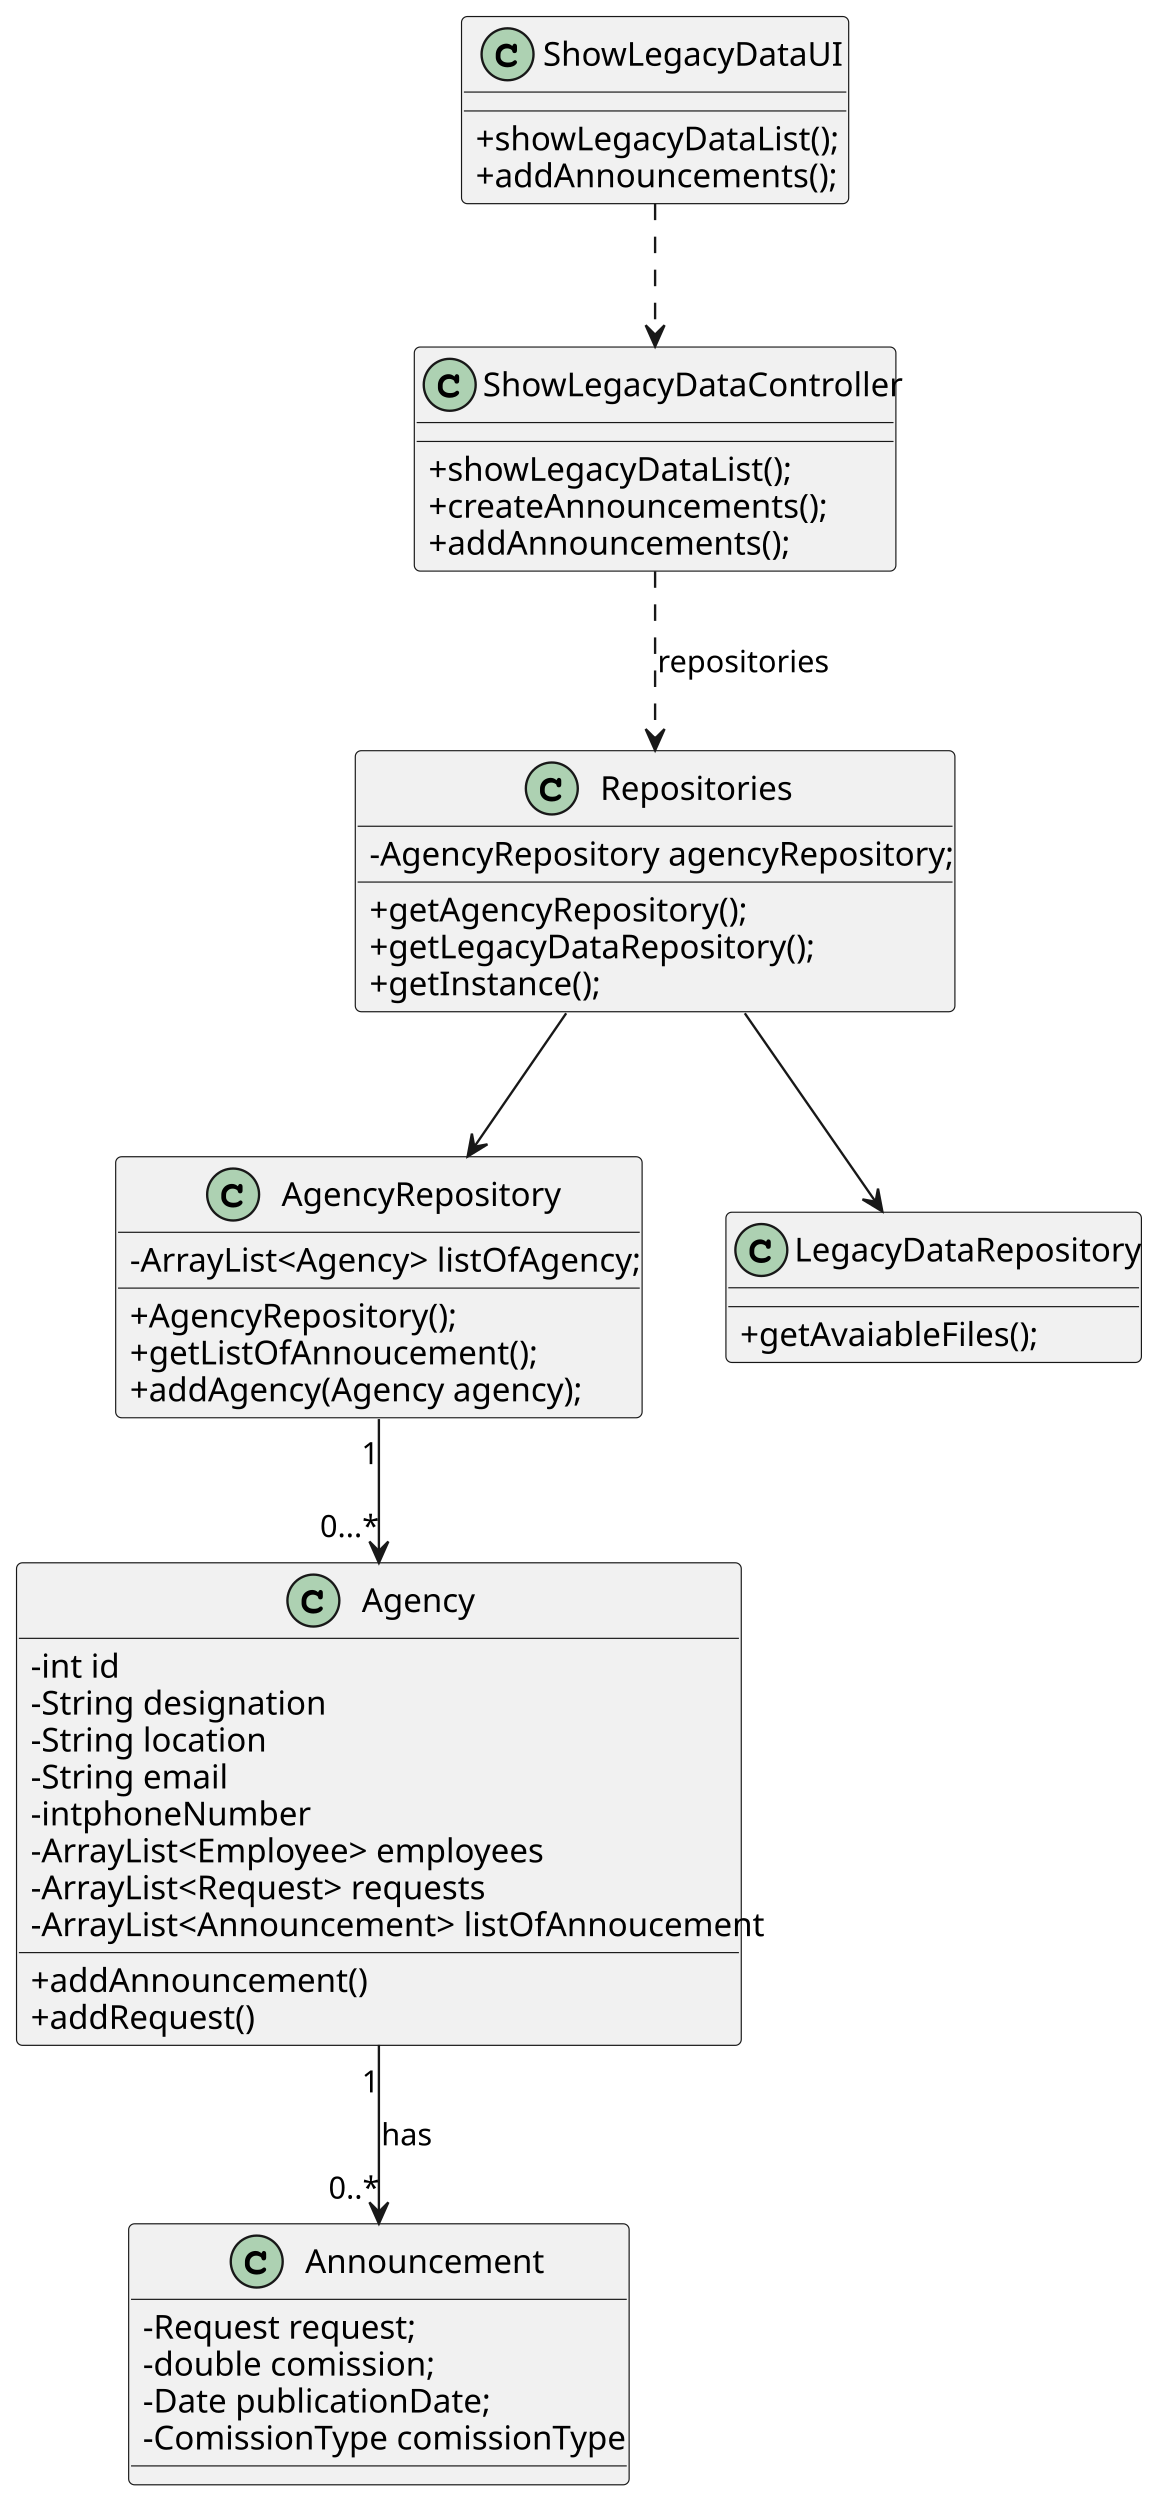
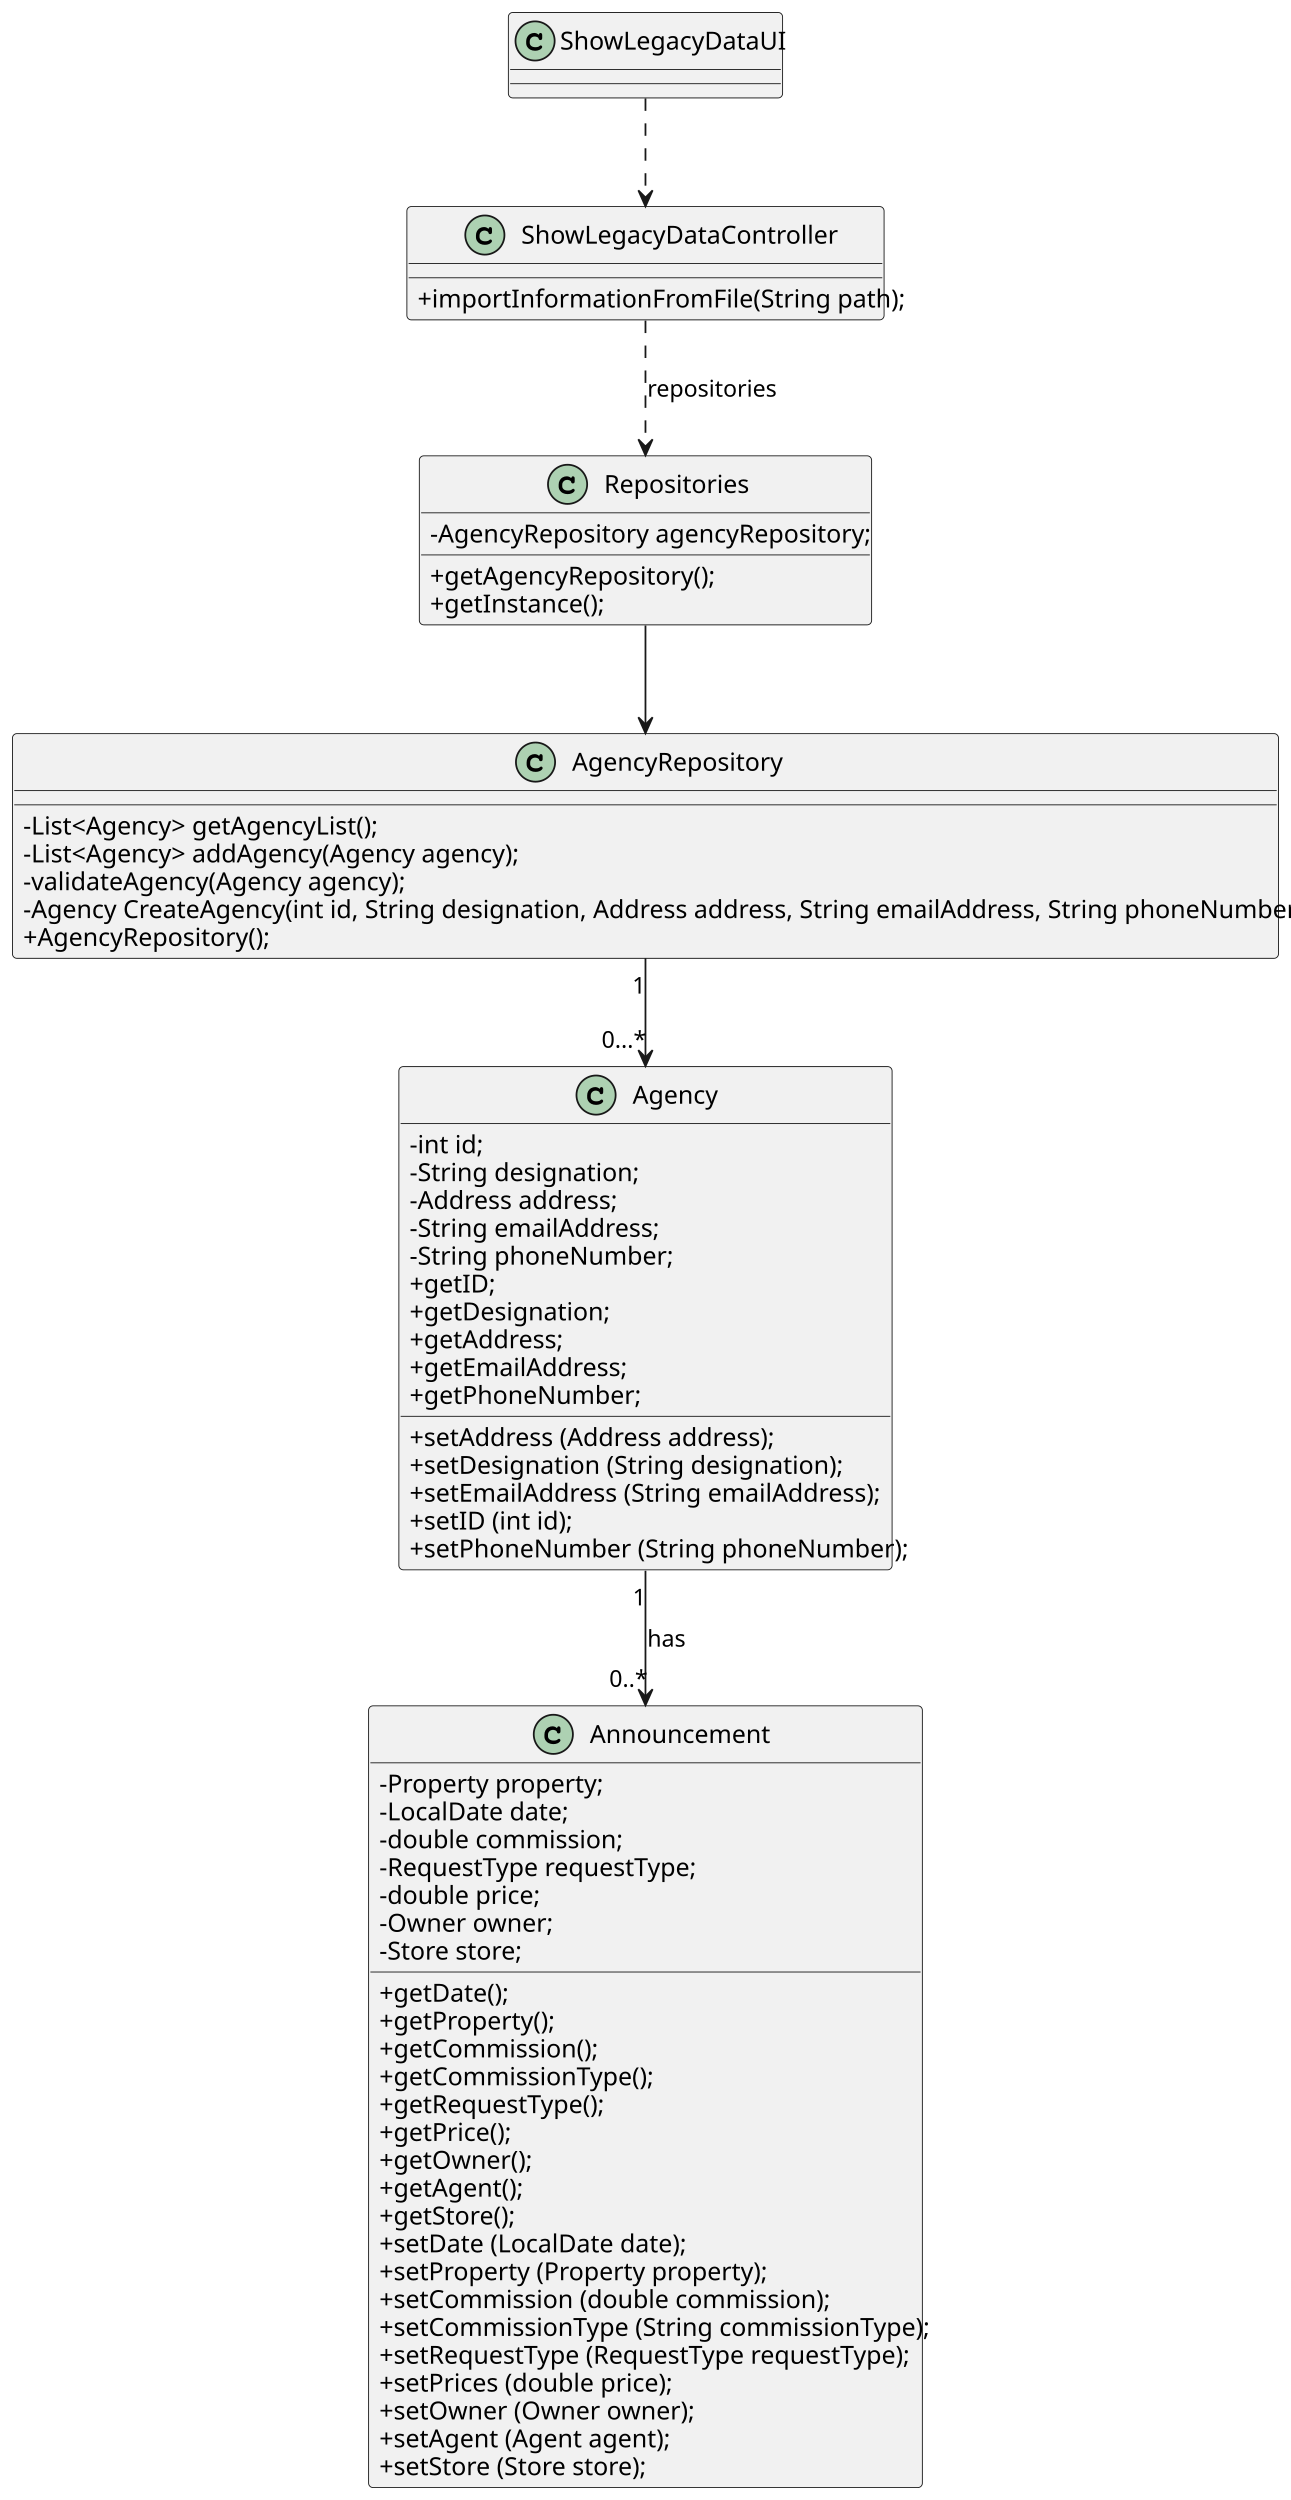
- <svg xmlns="http://www.w3.org/2000/svg" contentStyleType="text/css" height="1059px" preserveAspectRatio="none" style="width:490px;height:1059px;background:#FFFFFF;" version="1.1" viewBox="0 0 490 1059" width="490px" zoomAndPan="magnify">
+ <svg xmlns="http://www.w3.org/2000/svg" contentStyleType="text/css" height="1404px" preserveAspectRatio="none" style="width:725px;height:1404px;background:#FFFFFF;" version="1.1" viewBox="0 0 725 1404" width="725px" zoomAndPan="magnify">
  <defs />
  <g>
    <g id="elem_ShowLegacyDataUI">
-       <rect codeLine="11" fill="#F1F1F1" height="79.281" id="ShowLegacyDataUI" rx="2.5" ry="2.5" style="stroke:#181818;stroke-width:0.5;" width="164" x="195.5" y="7" />
-       <ellipse cx="215" cy="23" fill="#ADD1B2" rx="11" ry="11" style="stroke:#181818;stroke-width:1.0;" />
-       <path d="M217,19.5 Q217.203,19 217.438,18.75 Q217.672,18.5 217.938,18.5 Q218.406,18.5 218.703,18.781 Q219,19.062 219,19.719 L219,21.281 Q219,21.938 218.719,22.219 Q218.438,22.5 218,22.5 Q217.609,22.5 217.359,22.328 Q217.109,22.156 217,21.703 Q216.953,21.391 216.781,21.219 Q216.469,20.891 215.906,20.703 Q215.344,20.5 214.781,20.5 Q214.078,20.5 213.484,20.781 Q212.906,21.062 212.453,21.688 Q212,22.312 212,23.172 L212,24.094 Q212,25.125 212.844,25.812 Q213.688,26.5 215.188,26.5 Q216.078,26.5 216.703,26.297 Q217.062,26.188 217.469,25.828 Q217.734,25.625 217.875,25.562 Q218.016,25.5 218.188,25.5 Q218.516,25.5 218.75,25.766 Q219,26.016 219,26.375 Q219,26.719 218.656,27.125 Q218.156,27.719 217.359,28.047 Q216.312,28.5 215.031,28.5 Q213.531,28.5 212.328,27.906 Q211.359,27.438 210.672,26.422 Q210,25.406 210,24.203 L210,23.109 Q210,21.859 210.594,20.766 Q211.203,19.672 212.25,19.094 Q213.312,18.5 214.5,18.5 Q215.219,18.5 215.844,18.75 Q216.469,19 217,19.5 Z " fill="#000000" />
-       <text fill="#000000" font-family="sans-serif" font-size="14" lengthAdjust="spacing" textLength="122" x="230" y="27.854">ShowLegacyDataUI</text>
-       <line style="stroke:#181818;stroke-width:0.5;" x1="196.5" x2="358.5" y1="39" y2="39" />
-       <line style="stroke:#181818;stroke-width:0.5;" x1="196.5" x2="358.5" y1="47" y2="47" />
-       <text fill="#000000" font-family="sans-serif" font-size="14" lengthAdjust="spacing" textLength="152" x="201.5" y="63.674">+showLegacyDataList();</text>
-       <text fill="#000000" font-family="sans-serif" font-size="14" lengthAdjust="spacing" textLength="148" x="201.5" y="79.314">+addAnnouncements();</text>
+       <rect codeLine="11" fill="#F1F1F1" height="48" id="ShowLegacyDataUI" rx="2.5" ry="2.5" style="stroke:#181818;stroke-width:0.5;" width="154" x="285.5" y="7" />
+       <ellipse cx="300.5" cy="23" fill="#ADD1B2" rx="11" ry="11" style="stroke:#181818;stroke-width:1.0;" />
+       <path d="M302.5,19.5 Q302.703,19 302.938,18.75 Q303.172,18.5 303.438,18.5 Q303.906,18.5 304.203,18.781 Q304.5,19.062 304.5,19.719 L304.5,21.281 Q304.5,21.938 304.219,22.219 Q303.938,22.5 303.5,22.5 Q303.109,22.5 302.859,22.328 Q302.609,22.156 302.5,21.703 Q302.453,21.391 302.281,21.219 Q301.969,20.891 301.406,20.703 Q300.844,20.5 300.281,20.5 Q299.578,20.5 298.984,20.781 Q298.406,21.062 297.953,21.688 Q297.5,22.312 297.5,23.172 L297.5,24.094 Q297.5,25.125 298.344,25.812 Q299.188,26.5 300.688,26.5 Q301.578,26.5 302.203,26.297 Q302.562,26.188 302.969,25.828 Q303.234,25.625 303.375,25.562 Q303.516,25.5 303.688,25.5 Q304.016,25.5 304.25,25.766 Q304.5,26.016 304.5,26.375 Q304.5,26.719 304.156,27.125 Q303.656,27.719 302.859,28.047 Q301.812,28.5 300.531,28.5 Q299.031,28.5 297.828,27.906 Q296.859,27.438 296.172,26.422 Q295.5,25.406 295.5,24.203 L295.5,23.109 Q295.5,21.859 296.094,20.766 Q296.703,19.672 297.75,19.094 Q298.812,18.5 300,18.5 Q300.719,18.5 301.344,18.75 Q301.969,19 302.5,19.5 Z " fill="#000000" />
+       <text fill="#000000" font-family="sans-serif" font-size="14" lengthAdjust="spacing" textLength="122" x="314.5" y="27.854">ShowLegacyDataUI</text>
+       <line style="stroke:#181818;stroke-width:0.5;" x1="286.5" x2="438.5" y1="39" y2="39" />
+       <line style="stroke:#181818;stroke-width:0.5;" x1="286.5" x2="438.5" y1="47" y2="47" />
    </g>
    <g id="elem_ShowLegacyDataController">
-       <rect codeLine="16" fill="#F1F1F1" height="94.922" id="ShowLegacyDataController" rx="2.5" ry="2.5" style="stroke:#181818;stroke-width:0.5;" width="204" x="175.5" y="147" />
-       <ellipse cx="190.5" cy="163" fill="#ADD1B2" rx="11" ry="11" style="stroke:#181818;stroke-width:1.0;" />
-       <path d="M192.5,159.5 Q192.703,159 192.938,158.75 Q193.172,158.5 193.438,158.5 Q193.906,158.5 194.203,158.781 Q194.5,159.062 194.5,159.719 L194.5,161.281 Q194.5,161.938 194.219,162.219 Q193.938,162.5 193.5,162.5 Q193.109,162.5 192.859,162.328 Q192.609,162.156 192.5,161.703 Q192.453,161.391 192.281,161.219 Q191.969,160.891 191.406,160.703 Q190.844,160.5 190.281,160.5 Q189.578,160.5 188.984,160.781 Q188.406,161.062 187.953,161.688 Q187.5,162.312 187.5,163.172 L187.5,164.094 Q187.5,165.125 188.344,165.812 Q189.188,166.5 190.688,166.5 Q191.578,166.5 192.203,166.297 Q192.562,166.188 192.969,165.828 Q193.234,165.625 193.375,165.562 Q193.516,165.5 193.688,165.5 Q194.016,165.5 194.25,165.766 Q194.5,166.016 194.5,166.375 Q194.5,166.719 194.156,167.125 Q193.656,167.719 192.859,168.047 Q191.812,168.5 190.531,168.5 Q189.031,168.5 187.828,167.906 Q186.859,167.438 186.172,166.422 Q185.5,165.406 185.5,164.203 L185.5,163.109 Q185.5,161.859 186.094,160.766 Q186.703,159.672 187.75,159.094 Q188.812,158.5 190,158.5 Q190.719,158.5 191.344,158.75 Q191.969,159 192.5,159.5 Z " fill="#000000" />
-       <text fill="#000000" font-family="sans-serif" font-size="14" lengthAdjust="spacing" textLength="172" x="204.5" y="167.853">ShowLegacyDataController</text>
-       <line style="stroke:#181818;stroke-width:0.5;" x1="176.5" x2="378.5" y1="179" y2="179" />
-       <line style="stroke:#181818;stroke-width:0.5;" x1="176.5" x2="378.5" y1="187" y2="187" />
-       <text fill="#000000" font-family="sans-serif" font-size="14" lengthAdjust="spacing" textLength="152" x="181.5" y="203.674">+showLegacyDataList();</text>
-       <text fill="#000000" font-family="sans-serif" font-size="14" lengthAdjust="spacing" textLength="164" x="181.5" y="219.315">+createAnnouncements();</text>
-       <text fill="#000000" font-family="sans-serif" font-size="14" lengthAdjust="spacing" textLength="148" x="181.5" y="234.955">+addAnnouncements();</text>
+       <rect codeLine="14" fill="#F1F1F1" height="63.641" id="ShowLegacyDataController" rx="2.5" ry="2.5" style="stroke:#181818;stroke-width:0.5;" width="268" x="228.5" y="116" />
+       <ellipse cx="272.3" cy="132" fill="#ADD1B2" rx="11" ry="11" style="stroke:#181818;stroke-width:1.0;" />
+       <path d="M274.3,128.5 Q274.503,128 274.738,127.75 Q274.972,127.5 275.238,127.5 Q275.706,127.5 276.003,127.781 Q276.3,128.062 276.3,128.719 L276.3,130.281 Q276.3,130.938 276.019,131.219 Q275.738,131.5 275.3,131.5 Q274.909,131.5 274.659,131.328 Q274.409,131.156 274.3,130.703 Q274.253,130.391 274.081,130.219 Q273.769,129.891 273.206,129.703 Q272.644,129.5 272.081,129.5 Q271.378,129.5 270.784,129.781 Q270.206,130.062 269.753,130.688 Q269.3,131.312 269.3,132.172 L269.3,133.094 Q269.3,134.125 270.144,134.812 Q270.988,135.5 272.488,135.5 Q273.378,135.5 274.003,135.297 Q274.363,135.188 274.769,134.828 Q275.034,134.625 275.175,134.562 Q275.316,134.5 275.488,134.5 Q275.816,134.5 276.05,134.766 Q276.3,135.016 276.3,135.375 Q276.3,135.719 275.956,136.125 Q275.456,136.719 274.659,137.047 Q273.613,137.5 272.331,137.5 Q270.831,137.5 269.628,136.906 Q268.659,136.438 267.972,135.422 Q267.3,134.406 267.3,133.203 L267.3,132.109 Q267.3,130.859 267.894,129.766 Q268.503,128.672 269.55,128.094 Q270.613,127.5 271.8,127.5 Q272.519,127.5 273.144,127.75 Q273.769,128 274.3,128.5 Z " fill="#000000" />
+       <text fill="#000000" font-family="sans-serif" font-size="14" lengthAdjust="spacing" textLength="172" x="292.7" y="136.853">ShowLegacyDataController</text>
+       <line style="stroke:#181818;stroke-width:0.5;" x1="229.5" x2="495.5" y1="148" y2="148" />
+       <line style="stroke:#181818;stroke-width:0.5;" x1="229.5" x2="495.5" y1="156" y2="156" />
+       <text fill="#000000" font-family="sans-serif" font-size="14" lengthAdjust="spacing" textLength="256" x="234.5" y="172.674">+importInformationFromFile(String path);</text>
    </g>
    <g id="elem_AgencyRepository">
-       <rect codeLine="22" fill="#F1F1F1" height="110.562" id="AgencyRepository" rx="2.5" ry="2.5" style="stroke:#181818;stroke-width:0.5;" width="223" x="49" y="490" />
-       <ellipse cx="98.75" cy="506" fill="#ADD1B2" rx="11" ry="11" style="stroke:#181818;stroke-width:1.0;" />
-       <path d="M100.75,502.5 Q100.953,502 101.188,501.75 Q101.422,501.5 101.688,501.5 Q102.156,501.5 102.453,501.781 Q102.75,502.062 102.75,502.719 L102.75,504.281 Q102.75,504.938 102.469,505.219 Q102.188,505.5 101.75,505.5 Q101.359,505.5 101.109,505.328 Q100.859,505.156 100.75,504.703 Q100.703,504.391 100.531,504.219 Q100.219,503.891 99.656,503.703 Q99.094,503.5 98.531,503.5 Q97.828,503.5 97.234,503.781 Q96.656,504.062 96.203,504.688 Q95.75,505.312 95.75,506.172 L95.75,507.094 Q95.75,508.125 96.594,508.812 Q97.438,509.5 98.938,509.5 Q99.828,509.5 100.453,509.297 Q100.812,509.188 101.219,508.828 Q101.484,508.625 101.625,508.562 Q101.766,508.5 101.938,508.5 Q102.266,508.5 102.5,508.766 Q102.75,509.016 102.75,509.375 Q102.75,509.719 102.406,510.125 Q101.906,510.719 101.109,511.047 Q100.062,511.5 98.781,511.5 Q97.281,511.5 96.078,510.906 Q95.109,510.438 94.422,509.422 Q93.75,508.406 93.75,507.203 L93.75,506.109 Q93.75,504.859 94.344,503.766 Q94.953,502.672 96,502.094 Q97.062,501.5 98.25,501.5 Q98.969,501.5 99.594,501.75 Q100.219,502 100.75,502.5 Z " fill="#000000" />
-       <text fill="#000000" font-family="sans-serif" font-size="14" lengthAdjust="spacing" textLength="115" x="119.25" y="510.853">AgencyRepository</text>
-       <line style="stroke:#181818;stroke-width:0.5;" x1="50" x2="271" y1="522" y2="522" />
-       <text fill="#000000" font-family="sans-serif" font-size="14" lengthAdjust="spacing" textLength="211" x="55" y="538.674">-ArrayList&lt;Agency&gt; listOfAgency;</text>
-       <line style="stroke:#181818;stroke-width:0.5;" x1="50" x2="271" y1="545.641" y2="545.641" />
-       <text fill="#000000" font-family="sans-serif" font-size="14" lengthAdjust="spacing" textLength="137" x="55" y="562.314">+AgencyRepository();</text>
-       <text fill="#000000" font-family="sans-serif" font-size="14" lengthAdjust="spacing" textLength="166" x="55" y="577.955">+getListOfAnnoucement();</text>
-       <text fill="#000000" font-family="sans-serif" font-size="14" lengthAdjust="spacing" textLength="190" x="55" y="593.596">+addAgency(Agency agency);</text>
+       <rect codeLine="18" fill="#F1F1F1" height="126.203" id="AgencyRepository" rx="2.5" ry="2.5" style="stroke:#181818;stroke-width:0.5;" width="711" x="7" y="412" />
+       <ellipse cx="300.75" cy="428" fill="#ADD1B2" rx="11" ry="11" style="stroke:#181818;stroke-width:1.0;" />
+       <path d="M302.75,424.5 Q302.953,424 303.188,423.75 Q303.422,423.5 303.688,423.5 Q304.156,423.5 304.453,423.781 Q304.75,424.062 304.75,424.719 L304.75,426.281 Q304.75,426.938 304.469,427.219 Q304.188,427.5 303.75,427.5 Q303.359,427.5 303.109,427.328 Q302.859,427.156 302.75,426.703 Q302.703,426.391 302.531,426.219 Q302.219,425.891 301.656,425.703 Q301.094,425.5 300.531,425.5 Q299.828,425.5 299.234,425.781 Q298.656,426.062 298.203,426.688 Q297.75,427.312 297.75,428.172 L297.75,429.094 Q297.75,430.125 298.594,430.812 Q299.438,431.5 300.938,431.5 Q301.828,431.5 302.453,431.297 Q302.812,431.188 303.219,430.828 Q303.484,430.625 303.625,430.562 Q303.766,430.5 303.938,430.5 Q304.266,430.5 304.5,430.766 Q304.75,431.016 304.75,431.375 Q304.75,431.719 304.406,432.125 Q303.906,432.719 303.109,433.047 Q302.062,433.5 300.781,433.5 Q299.281,433.5 298.078,432.906 Q297.109,432.438 296.422,431.422 Q295.75,430.406 295.75,429.203 L295.75,428.109 Q295.75,426.859 296.344,425.766 Q296.953,424.672 298,424.094 Q299.062,423.5 300.25,423.5 Q300.969,423.5 301.594,423.75 Q302.219,424 302.75,424.5 Z " fill="#000000" />
+       <text fill="#000000" font-family="sans-serif" font-size="14" lengthAdjust="spacing" textLength="115" x="321.25" y="432.853">AgencyRepository</text>
+       <line style="stroke:#181818;stroke-width:0.5;" x1="8" x2="717" y1="444" y2="444" />
+       <line style="stroke:#181818;stroke-width:0.5;" x1="8" x2="717" y1="452" y2="452" />
+       <text fill="#000000" font-family="sans-serif" font-size="14" lengthAdjust="spacing" textLength="197" x="13" y="468.674">-List&lt;Agency&gt; getAgencyList();</text>
+       <text fill="#000000" font-family="sans-serif" font-size="14" lengthAdjust="spacing" textLength="276" x="13" y="484.315">-List&lt;Agency&gt; addAgency(Agency agency);</text>
+       <text fill="#000000" font-family="sans-serif" font-size="14" lengthAdjust="spacing" textLength="212" x="13" y="499.955">-validateAgency(Agency agency);</text>
+       <text fill="#000000" font-family="sans-serif" font-size="14" lengthAdjust="spacing" textLength="699" x="13" y="515.596">-Agency CreateAgency(int id, String designation, Address address, String emailAddress, String phoneNumber);</text>
+       <text fill="#000000" font-family="sans-serif" font-size="14" lengthAdjust="spacing" textLength="137" x="13" y="531.236">+AgencyRepository();</text>
    </g>
    <g id="elem_Repositories">
-       <rect codeLine="29" fill="#F1F1F1" height="110.562" id="Repositories" rx="2.5" ry="2.5" style="stroke:#181818;stroke-width:0.5;" width="254" x="150.5" y="318" />
-       <ellipse cx="233.75" cy="334" fill="#ADD1B2" rx="11" ry="11" style="stroke:#181818;stroke-width:1.0;" />
-       <path d="M235.75,330.5 Q235.953,330 236.188,329.75 Q236.422,329.5 236.688,329.5 Q237.156,329.5 237.453,329.781 Q237.75,330.062 237.75,330.719 L237.75,332.281 Q237.75,332.938 237.469,333.219 Q237.188,333.5 236.75,333.5 Q236.359,333.5 236.109,333.328 Q235.859,333.156 235.75,332.703 Q235.703,332.391 235.531,332.219 Q235.219,331.891 234.656,331.703 Q234.094,331.5 233.531,331.5 Q232.828,331.5 232.234,331.781 Q231.656,332.062 231.203,332.688 Q230.75,333.312 230.75,334.172 L230.75,335.094 Q230.75,336.125 231.594,336.812 Q232.438,337.5 233.938,337.5 Q234.828,337.5 235.453,337.297 Q235.812,337.188 236.219,336.828 Q236.484,336.625 236.625,336.562 Q236.766,336.5 236.938,336.5 Q237.266,336.5 237.5,336.766 Q237.75,337.016 237.75,337.375 Q237.75,337.719 237.406,338.125 Q236.906,338.719 236.109,339.047 Q235.062,339.5 233.781,339.5 Q232.281,339.5 231.078,338.906 Q230.109,338.438 229.422,337.422 Q228.75,336.406 228.75,335.203 L228.75,334.109 Q228.75,332.859 229.344,331.766 Q229.953,330.672 231,330.094 Q232.062,329.5 233.25,329.5 Q233.969,329.5 234.594,329.75 Q235.219,330 235.75,330.5 Z " fill="#000000" />
-       <text fill="#000000" font-family="sans-serif" font-size="14" lengthAdjust="spacing" textLength="79" x="254.25" y="338.853">Repositories</text>
-       <line style="stroke:#181818;stroke-width:0.5;" x1="151.5" x2="403.5" y1="350" y2="350" />
-       <text fill="#000000" font-family="sans-serif" font-size="14" lengthAdjust="spacing" textLength="242" x="156.5" y="366.674">-AgencyRepository agencyRepository;</text>
-       <line style="stroke:#181818;stroke-width:0.5;" x1="151.5" x2="403.5" y1="373.641" y2="373.641" />
-       <text fill="#000000" font-family="sans-serif" font-size="14" lengthAdjust="spacing" textLength="157" x="156.5" y="390.315">+getAgencyRepository();</text>
-       <text fill="#000000" font-family="sans-serif" font-size="14" lengthAdjust="spacing" textLength="186" x="156.5" y="405.955">+getLegacyDataRepository();</text>
-       <text fill="#000000" font-family="sans-serif" font-size="14" lengthAdjust="spacing" textLength="95" x="156.5" y="421.596">+getInstance();</text>
-     </g>
-     <g id="elem_LegacyDataRepository">
-       <rect codeLine="36" fill="#F1F1F1" height="63.641" id="LegacyDataRepository" rx="2.5" ry="2.5" style="stroke:#181818;stroke-width:0.5;" width="176" x="307.5" y="513.5" />
-       <ellipse cx="322.5" cy="529.5" fill="#ADD1B2" rx="11" ry="11" style="stroke:#181818;stroke-width:1.0;" />
-       <path d="M324.5,526 Q324.703,525.5 324.938,525.25 Q325.172,525 325.438,525 Q325.906,525 326.203,525.281 Q326.5,525.562 326.5,526.219 L326.5,527.781 Q326.5,528.438 326.219,528.719 Q325.938,529 325.5,529 Q325.109,529 324.859,528.828 Q324.609,528.656 324.5,528.203 Q324.453,527.891 324.281,527.719 Q323.969,527.391 323.406,527.203 Q322.844,527 322.281,527 Q321.578,527 320.984,527.281 Q320.406,527.562 319.953,528.188 Q319.5,528.812 319.5,529.672 L319.5,530.594 Q319.5,531.625 320.344,532.312 Q321.188,533 322.688,533 Q323.578,533 324.203,532.797 Q324.562,532.688 324.969,532.328 Q325.234,532.125 325.375,532.062 Q325.516,532 325.688,532 Q326.016,532 326.25,532.266 Q326.5,532.516 326.5,532.875 Q326.5,533.219 326.156,533.625 Q325.656,534.219 324.859,534.547 Q323.812,535 322.531,535 Q321.031,535 319.828,534.406 Q318.859,533.938 318.172,532.922 Q317.5,531.906 317.5,530.703 L317.5,529.609 Q317.5,528.359 318.094,527.266 Q318.703,526.172 319.75,525.594 Q320.812,525 322,525 Q322.719,525 323.344,525.25 Q323.969,525.5 324.5,526 Z " fill="#000000" />
-       <text fill="#000000" font-family="sans-serif" font-size="14" lengthAdjust="spacing" textLength="144" x="336.5" y="534.354">LegacyDataRepository</text>
-       <line style="stroke:#181818;stroke-width:0.5;" x1="308.5" x2="482.5" y1="545.5" y2="545.5" />
-       <line style="stroke:#181818;stroke-width:0.5;" x1="308.5" x2="482.5" y1="553.5" y2="553.5" />
-       <text fill="#000000" font-family="sans-serif" font-size="14" lengthAdjust="spacing" textLength="126" x="313.5" y="570.174">+getAvaiableFiles();</text>
+       <rect codeLine="26" fill="#F1F1F1" height="94.922" id="Repositories" rx="2.5" ry="2.5" style="stroke:#181818;stroke-width:0.5;" width="254" x="235.5" y="256" />
+       <ellipse cx="318.75" cy="272" fill="#ADD1B2" rx="11" ry="11" style="stroke:#181818;stroke-width:1.0;" />
+       <path d="M320.75,268.5 Q320.953,268 321.188,267.75 Q321.422,267.5 321.688,267.5 Q322.156,267.5 322.453,267.781 Q322.75,268.062 322.75,268.719 L322.75,270.281 Q322.75,270.938 322.469,271.219 Q322.188,271.5 321.75,271.5 Q321.359,271.5 321.109,271.328 Q320.859,271.156 320.75,270.703 Q320.703,270.391 320.531,270.219 Q320.219,269.891 319.656,269.703 Q319.094,269.5 318.531,269.5 Q317.828,269.5 317.234,269.781 Q316.656,270.062 316.203,270.688 Q315.75,271.312 315.75,272.172 L315.75,273.094 Q315.75,274.125 316.594,274.812 Q317.438,275.5 318.938,275.5 Q319.828,275.5 320.453,275.297 Q320.812,275.188 321.219,274.828 Q321.484,274.625 321.625,274.562 Q321.766,274.5 321.938,274.5 Q322.266,274.5 322.5,274.766 Q322.75,275.016 322.75,275.375 Q322.75,275.719 322.406,276.125 Q321.906,276.719 321.109,277.047 Q320.062,277.5 318.781,277.5 Q317.281,277.5 316.078,276.906 Q315.109,276.438 314.422,275.422 Q313.75,274.406 313.75,273.203 L313.75,272.109 Q313.75,270.859 314.344,269.766 Q314.953,268.672 316,268.094 Q317.062,267.5 318.25,267.5 Q318.969,267.5 319.594,267.75 Q320.219,268 320.75,268.5 Z " fill="#000000" />
+       <text fill="#000000" font-family="sans-serif" font-size="14" lengthAdjust="spacing" textLength="79" x="339.25" y="276.853">Repositories</text>
+       <line style="stroke:#181818;stroke-width:0.5;" x1="236.5" x2="488.5" y1="288" y2="288" />
+       <text fill="#000000" font-family="sans-serif" font-size="14" lengthAdjust="spacing" textLength="242" x="241.5" y="304.674">-AgencyRepository agencyRepository;</text>
+       <line style="stroke:#181818;stroke-width:0.5;" x1="236.5" x2="488.5" y1="311.641" y2="311.641" />
+       <text fill="#000000" font-family="sans-serif" font-size="14" lengthAdjust="spacing" textLength="157" x="241.5" y="328.315">+getAgencyRepository();</text>
+       <text fill="#000000" font-family="sans-serif" font-size="14" lengthAdjust="spacing" textLength="95" x="241.5" y="343.955">+getInstance();</text>
    </g>
    <g id="elem_Announcement">
-       <rect codeLine="41" fill="#F1F1F1" height="110.562" id="Announcement" rx="2.5" ry="2.5" style="stroke:#181818;stroke-width:0.5;" width="212" x="54.5" y="942" />
-       <ellipse cx="108.75" cy="958" fill="#ADD1B2" rx="11" ry="11" style="stroke:#181818;stroke-width:1.0;" />
-       <path d="M110.75,954.5 Q110.953,954 111.188,953.75 Q111.422,953.5 111.688,953.5 Q112.156,953.5 112.453,953.781 Q112.75,954.062 112.75,954.719 L112.75,956.281 Q112.75,956.938 112.469,957.219 Q112.188,957.5 111.75,957.5 Q111.359,957.5 111.109,957.328 Q110.859,957.156 110.75,956.703 Q110.703,956.391 110.531,956.219 Q110.219,955.891 109.656,955.703 Q109.094,955.5 108.531,955.5 Q107.828,955.5 107.234,955.781 Q106.656,956.062 106.203,956.688 Q105.75,957.312 105.75,958.172 L105.75,959.094 Q105.75,960.125 106.594,960.812 Q107.438,961.5 108.938,961.5 Q109.828,961.5 110.453,961.297 Q110.812,961.188 111.219,960.828 Q111.484,960.625 111.625,960.562 Q111.766,960.5 111.938,960.5 Q112.266,960.5 112.5,960.766 Q112.75,961.016 112.75,961.375 Q112.75,961.719 112.406,962.125 Q111.906,962.719 111.109,963.047 Q110.062,963.5 108.781,963.5 Q107.281,963.5 106.078,962.906 Q105.109,962.438 104.422,961.422 Q103.75,960.406 103.75,959.203 L103.75,958.109 Q103.75,956.859 104.344,955.766 Q104.953,954.672 106,954.094 Q107.062,953.5 108.25,953.5 Q108.969,953.5 109.594,953.75 Q110.219,954 110.75,954.5 Z " fill="#000000" />
-       <text fill="#000000" font-family="sans-serif" font-size="14" lengthAdjust="spacing" textLength="95" x="129.25" y="962.854">Announcement</text>
-       <line style="stroke:#181818;stroke-width:0.5;" x1="55.5" x2="265.5" y1="974" y2="974" />
-       <text fill="#000000" font-family="sans-serif" font-size="14" lengthAdjust="spacing" textLength="114" x="60.5" y="990.674">-Request request;</text>
-       <text fill="#000000" font-family="sans-serif" font-size="14" lengthAdjust="spacing" textLength="118" x="60.5" y="1006.314">-double comission;</text>
-       <text fill="#000000" font-family="sans-serif" font-size="14" lengthAdjust="spacing" textLength="141" x="60.5" y="1021.955">-Date publicationDate;</text>
-       <text fill="#000000" font-family="sans-serif" font-size="14" lengthAdjust="spacing" textLength="200" x="60.5" y="1037.596">-ComissionType comissionType</text>
-       <line style="stroke:#181818;stroke-width:0.5;" x1="55.5" x2="265.5" y1="1044.562" y2="1044.562" />
+       <rect codeLine="33" fill="#F1F1F1" height="439.016" id="Announcement" rx="2.5" ry="2.5" style="stroke:#181818;stroke-width:0.5;" width="311" x="207" y="958" />
+       <ellipse cx="310.75" cy="974" fill="#ADD1B2" rx="11" ry="11" style="stroke:#181818;stroke-width:1.0;" />
+       <path d="M312.75,970.5 Q312.953,970 313.188,969.75 Q313.422,969.5 313.688,969.5 Q314.156,969.5 314.453,969.781 Q314.75,970.062 314.75,970.719 L314.75,972.281 Q314.75,972.938 314.469,973.219 Q314.188,973.5 313.75,973.5 Q313.359,973.5 313.109,973.328 Q312.859,973.156 312.75,972.703 Q312.703,972.391 312.531,972.219 Q312.219,971.891 311.656,971.703 Q311.094,971.5 310.531,971.5 Q309.828,971.5 309.234,971.781 Q308.656,972.062 308.203,972.688 Q307.75,973.312 307.75,974.172 L307.75,975.094 Q307.75,976.125 308.594,976.812 Q309.438,977.5 310.938,977.5 Q311.828,977.5 312.453,977.297 Q312.812,977.188 313.219,976.828 Q313.484,976.625 313.625,976.562 Q313.766,976.5 313.938,976.5 Q314.266,976.5 314.5,976.766 Q314.75,977.016 314.75,977.375 Q314.75,977.719 314.406,978.125 Q313.906,978.719 313.109,979.047 Q312.062,979.5 310.781,979.5 Q309.281,979.5 308.078,978.906 Q307.109,978.438 306.422,977.422 Q305.75,976.406 305.75,975.203 L305.75,974.109 Q305.75,972.859 306.344,971.766 Q306.953,970.672 308,970.094 Q309.062,969.5 310.25,969.5 Q310.969,969.5 311.594,969.75 Q312.219,970 312.75,970.5 Z " fill="#000000" />
+       <text fill="#000000" font-family="sans-serif" font-size="14" lengthAdjust="spacing" textLength="95" x="331.25" y="978.854">Announcement</text>
+       <line style="stroke:#181818;stroke-width:0.5;" x1="208" x2="517" y1="990" y2="990" />
+       <text fill="#000000" font-family="sans-serif" font-size="14" lengthAdjust="spacing" textLength="120" x="213" y="1006.674">-Property property;</text>
+       <text fill="#000000" font-family="sans-serif" font-size="14" lengthAdjust="spacing" textLength="105" x="213" y="1022.314">-LocalDate date;</text>
+       <text fill="#000000" font-family="sans-serif" font-size="14" lengthAdjust="spacing" textLength="129" x="213" y="1037.955">-double commission;</text>
+       <text fill="#000000" font-family="sans-serif" font-size="14" lengthAdjust="spacing" textLength="178" x="213" y="1053.596">-RequestType requestType;</text>
+       <text fill="#000000" font-family="sans-serif" font-size="14" lengthAdjust="spacing" textLength="87" x="213" y="1069.236">-double price;</text>
+       <text fill="#000000" font-family="sans-serif" font-size="14" lengthAdjust="spacing" textLength="92" x="213" y="1084.877">-Owner owner;</text>
+       <text fill="#000000" font-family="sans-serif" font-size="14" lengthAdjust="spacing" textLength="79" x="213" y="1100.518">-Store store;</text>
+       <line style="stroke:#181818;stroke-width:0.5;" x1="208" x2="517" y1="1107.484" y2="1107.484" />
+       <text fill="#000000" font-family="sans-serif" font-size="14" lengthAdjust="spacing" textLength="72" x="213" y="1124.158">+getDate();</text>
+       <text fill="#000000" font-family="sans-serif" font-size="14" lengthAdjust="spacing" textLength="96" x="213" y="1139.799">+getProperty();</text>
+       <text fill="#000000" font-family="sans-serif" font-size="14" lengthAdjust="spacing" textLength="118" x="213" y="1155.439">+getCommission();</text>
+       <text fill="#000000" font-family="sans-serif" font-size="14" lengthAdjust="spacing" textLength="150" x="213" y="1171.08">+getCommissionType();</text>
+       <text fill="#000000" font-family="sans-serif" font-size="14" lengthAdjust="spacing" textLength="127" x="213" y="1186.721">+getRequestType();</text>
+       <text fill="#000000" font-family="sans-serif" font-size="14" lengthAdjust="spacing" textLength="74" x="213" y="1202.361">+getPrice();</text>
+       <text fill="#000000" font-family="sans-serif" font-size="14" lengthAdjust="spacing" textLength="83" x="213" y="1218.002">+getOwner();</text>
+       <text fill="#000000" font-family="sans-serif" font-size="14" lengthAdjust="spacing" textLength="79" x="213" y="1233.643">+getAgent();</text>
+       <text fill="#000000" font-family="sans-serif" font-size="14" lengthAdjust="spacing" textLength="76" x="213" y="1249.283">+getStore();</text>
+       <text fill="#000000" font-family="sans-serif" font-size="14" lengthAdjust="spacing" textLength="171" x="213" y="1264.924">+setDate (LocalDate date);</text>
+       <text fill="#000000" font-family="sans-serif" font-size="14" lengthAdjust="spacing" textLength="210" x="213" y="1280.564">+setProperty (Property property);</text>
+       <text fill="#000000" font-family="sans-serif" font-size="14" lengthAdjust="spacing" textLength="241" x="213" y="1296.205">+setCommission (double commission);</text>
+       <text fill="#000000" font-family="sans-serif" font-size="14" lengthAdjust="spacing" textLength="299" x="213" y="1311.846">+setCommissionType (String commissionType);</text>
+       <text fill="#000000" font-family="sans-serif" font-size="14" lengthAdjust="spacing" textLength="299" x="213" y="1327.486">+setRequestType (RequestType requestType);</text>
+       <text fill="#000000" font-family="sans-serif" font-size="14" lengthAdjust="spacing" textLength="162" x="213" y="1343.127">+setPrices (double price);</text>
+       <text fill="#000000" font-family="sans-serif" font-size="14" lengthAdjust="spacing" textLength="169" x="213" y="1358.768">+setOwner (Owner owner);</text>
+       <text fill="#000000" font-family="sans-serif" font-size="14" lengthAdjust="spacing" textLength="159" x="213" y="1374.408">+setAgent (Agent agent);</text>
+       <text fill="#000000" font-family="sans-serif" font-size="14" lengthAdjust="spacing" textLength="149" x="213" y="1390.049">+setStore (Store store);</text>
    </g>
    <g id="elem_Agency">
-       <rect codeLine="48" fill="#F1F1F1" height="204.406" id="Agency" rx="2.5" ry="2.5" style="stroke:#181818;stroke-width:0.5;" width="307" x="7" y="662" />
-       <ellipse cx="132.75" cy="678" fill="#ADD1B2" rx="11" ry="11" style="stroke:#181818;stroke-width:1.0;" />
-       <path d="M134.75,674.5 Q134.953,674 135.188,673.75 Q135.422,673.5 135.688,673.5 Q136.156,673.5 136.453,673.781 Q136.75,674.062 136.75,674.719 L136.75,676.281 Q136.75,676.938 136.469,677.219 Q136.188,677.5 135.75,677.5 Q135.359,677.5 135.109,677.328 Q134.859,677.156 134.75,676.703 Q134.703,676.391 134.531,676.219 Q134.219,675.891 133.656,675.703 Q133.094,675.5 132.531,675.5 Q131.828,675.5 131.234,675.781 Q130.656,676.062 130.203,676.688 Q129.75,677.312 129.75,678.172 L129.75,679.094 Q129.75,680.125 130.594,680.812 Q131.438,681.5 132.938,681.5 Q133.828,681.5 134.453,681.297 Q134.812,681.188 135.219,680.828 Q135.484,680.625 135.625,680.562 Q135.766,680.5 135.938,680.5 Q136.266,680.5 136.5,680.766 Q136.75,681.016 136.75,681.375 Q136.75,681.719 136.406,682.125 Q135.906,682.719 135.109,683.047 Q134.062,683.5 132.781,683.5 Q131.281,683.5 130.078,682.906 Q129.109,682.438 128.422,681.422 Q127.75,680.406 127.75,679.203 L127.75,678.109 Q127.75,676.859 128.344,675.766 Q128.953,674.672 130,674.094 Q131.062,673.5 132.25,673.5 Q132.969,673.5 133.594,673.75 Q134.219,674 134.75,674.5 Z " fill="#000000" />
-       <text fill="#000000" font-family="sans-serif" font-size="14" lengthAdjust="spacing" textLength="47" x="153.25" y="682.854">Agency</text>
-       <line style="stroke:#181818;stroke-width:0.5;" x1="8" x2="313" y1="694" y2="694" />
-       <text fill="#000000" font-family="sans-serif" font-size="14" lengthAdjust="spacing" textLength="35" x="13" y="710.674">-int id</text>
-       <text fill="#000000" font-family="sans-serif" font-size="14" lengthAdjust="spacing" textLength="119" x="13" y="726.314">-String designation</text>
-       <text fill="#000000" font-family="sans-serif" font-size="14" lengthAdjust="spacing" textLength="95" x="13" y="741.955">-String location</text>
-       <text fill="#000000" font-family="sans-serif" font-size="14" lengthAdjust="spacing" textLength="79" x="13" y="757.596">-String email</text>
-       <text fill="#000000" font-family="sans-serif" font-size="14" lengthAdjust="spacing" textLength="109" x="13" y="773.236">-intphoneNumber</text>
-       <text fill="#000000" font-family="sans-serif" font-size="14" lengthAdjust="spacing" textLength="211" x="13" y="788.877">-ArrayList&lt;Employee&gt; employees</text>
-       <text fill="#000000" font-family="sans-serif" font-size="14" lengthAdjust="spacing" textLength="189" x="13" y="804.518">-ArrayList&lt;Request&gt; requests</text>
-       <text fill="#000000" font-family="sans-serif" font-size="14" lengthAdjust="spacing" textLength="295" x="13" y="820.158">-ArrayList&lt;Announcement&gt; listOfAnnoucement</text>
-       <line style="stroke:#181818;stroke-width:0.5;" x1="8" x2="313" y1="827.125" y2="827.125" />
-       <text fill="#000000" font-family="sans-serif" font-size="14" lengthAdjust="spacing" textLength="137" x="13" y="843.799">+addAnnouncement()</text>
-       <text fill="#000000" font-family="sans-serif" font-size="14" lengthAdjust="spacing" textLength="95" x="13" y="859.439">+addRequest()</text>
+       <rect codeLine="61" fill="#F1F1F1" height="282.609" id="Agency" rx="2.5" ry="2.5" style="stroke:#181818;stroke-width:0.5;" width="277" x="224" y="599" />
+       <ellipse cx="334.75" cy="615" fill="#ADD1B2" rx="11" ry="11" style="stroke:#181818;stroke-width:1.0;" />
+       <path d="M336.75,611.5 Q336.953,611 337.188,610.75 Q337.422,610.5 337.688,610.5 Q338.156,610.5 338.453,610.781 Q338.75,611.062 338.75,611.719 L338.75,613.281 Q338.75,613.938 338.469,614.219 Q338.188,614.5 337.75,614.5 Q337.359,614.5 337.109,614.328 Q336.859,614.156 336.75,613.703 Q336.703,613.391 336.531,613.219 Q336.219,612.891 335.656,612.703 Q335.094,612.5 334.531,612.5 Q333.828,612.5 333.234,612.781 Q332.656,613.062 332.203,613.688 Q331.75,614.312 331.75,615.172 L331.75,616.094 Q331.75,617.125 332.594,617.812 Q333.438,618.5 334.938,618.5 Q335.828,618.5 336.453,618.297 Q336.812,618.188 337.219,617.828 Q337.484,617.625 337.625,617.562 Q337.766,617.5 337.938,617.5 Q338.266,617.5 338.5,617.766 Q338.75,618.016 338.75,618.375 Q338.75,618.719 338.406,619.125 Q337.906,619.719 337.109,620.047 Q336.062,620.5 334.781,620.5 Q333.281,620.5 332.078,619.906 Q331.109,619.438 330.422,618.422 Q329.75,617.406 329.75,616.203 L329.75,615.109 Q329.75,613.859 330.344,612.766 Q330.953,611.672 332,611.094 Q333.062,610.5 334.25,610.5 Q334.969,610.5 335.594,610.75 Q336.219,611 336.75,611.5 Z " fill="#000000" />
+       <text fill="#000000" font-family="sans-serif" font-size="14" lengthAdjust="spacing" textLength="47" x="355.25" y="619.854">Agency</text>
+       <line style="stroke:#181818;stroke-width:0.5;" x1="225" x2="500" y1="631" y2="631" />
+       <text fill="#000000" font-family="sans-serif" font-size="14" lengthAdjust="spacing" textLength="39" x="230" y="647.674">-int id;</text>
+       <text fill="#000000" font-family="sans-serif" font-size="14" lengthAdjust="spacing" textLength="123" x="230" y="663.314">-String designation;</text>
+       <text fill="#000000" font-family="sans-serif" font-size="14" lengthAdjust="spacing" textLength="116" x="230" y="678.955">-Address address;</text>
+       <text fill="#000000" font-family="sans-serif" font-size="14" lengthAdjust="spacing" textLength="135" x="230" y="694.596">-String emailAddress;</text>
+       <text fill="#000000" font-family="sans-serif" font-size="14" lengthAdjust="spacing" textLength="139" x="230" y="710.236">-String phoneNumber;</text>
+       <text fill="#000000" font-family="sans-serif" font-size="14" lengthAdjust="spacing" textLength="45" x="230" y="725.877">+getID;</text>
+       <text fill="#000000" font-family="sans-serif" font-size="14" lengthAdjust="spacing" textLength="107" x="230" y="741.518">+getDesignation;</text>
+       <text fill="#000000" font-family="sans-serif" font-size="14" lengthAdjust="spacing" textLength="84" x="230" y="757.158">+getAddress;</text>
+       <text fill="#000000" font-family="sans-serif" font-size="14" lengthAdjust="spacing" textLength="118" x="230" y="772.799">+getEmailAddress;</text>
+       <text fill="#000000" font-family="sans-serif" font-size="14" lengthAdjust="spacing" textLength="122" x="230" y="788.439">+getPhoneNumber;</text>
+       <line style="stroke:#181818;stroke-width:0.5;" x1="225" x2="500" y1="795.406" y2="795.406" />
+       <text fill="#000000" font-family="sans-serif" font-size="14" lengthAdjust="spacing" textLength="204" x="230" y="812.08">+setAddress (Address address);</text>
+       <text fill="#000000" font-family="sans-serif" font-size="14" lengthAdjust="spacing" textLength="234" x="230" y="827.721">+setDesignation (String designation);</text>
+       <text fill="#000000" font-family="sans-serif" font-size="14" lengthAdjust="spacing" textLength="257" x="230" y="843.361">+setEmailAddress (String emailAddress);</text>
+       <text fill="#000000" font-family="sans-serif" font-size="14" lengthAdjust="spacing" textLength="88" x="230" y="859.002">+setID (int id);</text>
+       <text fill="#000000" font-family="sans-serif" font-size="14" lengthAdjust="spacing" textLength="265" x="230" y="874.643">+setPhoneNumber (String phoneNumber);</text>
    </g>
    <g id="link_ShowLegacyDataUI_ShowLegacyDataController">
-       <path codeLine="61" d="M277.5,86.24 C277.5,103.23 277.5,123.42 277.5,141.67 " fill="none" id="ShowLegacyDataUI-to-ShowLegacyDataController" style="stroke:#181818;stroke-width:1.0;stroke-dasharray:7.0,7.0;" />
-       <polygon fill="#181818" points="277.5,146.77,281.5,137.77,277.5,141.77,273.5,137.77,277.5,146.77" style="stroke:#181818;stroke-width:1.0;" />
+       <path codeLine="79" d="M362.5,55.27 C362.5,71.23 362.5,92.72 362.5,110.88 " fill="none" id="ShowLegacyDataUI-to-ShowLegacyDataController" style="stroke:#181818;stroke-width:1.0;stroke-dasharray:7.0,7.0;" />
+       <polygon fill="#181818" points="362.5,115.91,366.5,106.91,362.5,110.91,358.5,106.91,362.5,115.91" style="stroke:#181818;stroke-width:1.0;" />
    </g>
    <g id="link_ShowLegacyDataController_Repositories">
-       <path codeLine="62" d="M277.5,242 C277.5,263.62 277.5,289.59 277.5,312.65 " fill="none" id="ShowLegacyDataController-to-Repositories" style="stroke:#181818;stroke-width:1.0;stroke-dasharray:7.0,7.0;" />
-       <polygon fill="#181818" points="277.5,317.83,281.5,308.83,277.5,312.83,273.5,308.83,277.5,317.83" style="stroke:#181818;stroke-width:1.0;" />
-       <text fill="#000000" font-family="sans-serif" font-size="13" lengthAdjust="spacing" textLength="67" x="278.5" y="284.769">repositories</text>
+       <path codeLine="80" d="M362.5,180.06 C362.5,200.26 362.5,227.1 362.5,250.5 " fill="none" id="ShowLegacyDataController-to-Repositories" style="stroke:#181818;stroke-width:1.0;stroke-dasharray:7.0,7.0;" />
+       <polygon fill="#181818" points="362.5,255.74,366.5,246.74,362.5,250.74,358.5,246.74,362.5,255.74" style="stroke:#181818;stroke-width:1.0;" />
+       <text fill="#000000" font-family="sans-serif" font-size="13" lengthAdjust="spacing" textLength="67" x="363.5" y="222.769">repositories</text>
    </g>
    <g id="link_Repositories_AgencyRepository">
-       <path codeLine="63" d="M239.84,429.22 C227.42,447.27 213.55,467.41 200.93,485.75 " fill="none" id="Repositories-to-AgencyRepository" style="stroke:#181818;stroke-width:1.0;" />
-       <polygon fill="#181818" points="198.09,489.88,206.485,484.73,200.923,485.76,199.893,480.197,198.09,489.88" style="stroke:#181818;stroke-width:1.0;" />
-     </g>
-     <g id="link_Repositories_LegacyDataRepository">
-       <path codeLine="64" d="M315.49,429.22 C333.63,455.36 354.81,485.88 370.83,508.96 " fill="none" id="Repositories-to-LegacyDataRepository" style="stroke:#181818;stroke-width:1.0;" />
-       <polygon fill="#181818" points="373.76,513.17,371.919,503.495,370.911,509.061,365.345,508.053,373.76,513.17" style="stroke:#181818;stroke-width:1.0;" />
+       <path codeLine="81" d="M362.5,351.27 C362.5,368.37 362.5,388.08 362.5,406.63 " fill="none" id="Repositories-to-AgencyRepository" style="stroke:#181818;stroke-width:1.0;" />
+       <polygon fill="#181818" points="362.5,411.83,366.5,402.83,362.5,406.83,358.5,402.83,362.5,411.83" style="stroke:#181818;stroke-width:1.0;" />
    </g>
    <g id="link_AgencyRepository_Agency">
-       <path codeLine="65" d="M160.5,601.13 C160.5,618.08 160.5,637.37 160.5,656.58 " fill="none" id="AgencyRepository-to-Agency" style="stroke:#181818;stroke-width:1.0;" />
-       <polygon fill="#181818" points="160.5,662,164.5,653,160.5,657,156.5,653,160.5,662" style="stroke:#181818;stroke-width:1.0;" />
-       <text fill="#000000" font-family="sans-serif" font-size="13" lengthAdjust="spacing" textLength="7" x="153.095" y="620.196">1</text>
-       <text fill="#000000" font-family="sans-serif" font-size="13" lengthAdjust="spacing" textLength="24" x="135.544" y="651.087">0...*</text>
+       <path codeLine="82" d="M362.5,538.11 C362.5,554.94 362.5,573.9 362.5,593.27 " fill="none" id="AgencyRepository-to-Agency" style="stroke:#181818;stroke-width:1.0;" />
+       <polygon fill="#181818" points="362.5,598.75,366.5,589.75,362.5,593.75,358.5,589.75,362.5,598.75" style="stroke:#181818;stroke-width:1.0;" />
+       <text fill="#000000" font-family="sans-serif" font-size="13" lengthAdjust="spacing" textLength="7" x="355.095" y="558.004">1</text>
+       <text fill="#000000" font-family="sans-serif" font-size="13" lengthAdjust="spacing" textLength="24" x="337.844" y="588.409">0...*</text>
    </g>
    <g id="link_Agency_Announcement">
-       <path codeLine="66" d="M160.5,866.2 C160.5,890.31 160.5,915.27 160.5,936.81 " fill="none" id="Agency-to-Announcement" style="stroke:#181818;stroke-width:1.0;" />
-       <polygon fill="#181818" points="160.5,941.92,164.5,932.92,160.5,936.92,156.5,932.92,160.5,941.92" style="stroke:#181818;stroke-width:1.0;" />
-       <text fill="#000000" font-family="sans-serif" font-size="13" lengthAdjust="spacing" textLength="21" x="161.5" y="908.769">has</text>
-       <text fill="#000000" font-family="sans-serif" font-size="13" lengthAdjust="spacing" textLength="7" x="153.232" y="886.334">1</text>
-       <text fill="#000000" font-family="sans-serif" font-size="13" lengthAdjust="spacing" textLength="20" x="139.156" y="931.344">0..*</text>
+       <path codeLine="83" d="M362.5,882.13 C362.5,904.73 362.5,928.59 362.5,952.56 " fill="none" id="Agency-to-Announcement" style="stroke:#181818;stroke-width:1.0;" />
+       <polygon fill="#181818" points="362.5,957.68,366.5,948.68,362.5,952.68,358.5,948.68,362.5,957.68" style="stroke:#181818;stroke-width:1.0;" />
+       <text fill="#000000" font-family="sans-serif" font-size="13" lengthAdjust="spacing" textLength="21" x="363.5" y="924.769">has</text>
+       <text fill="#000000" font-family="sans-serif" font-size="13" lengthAdjust="spacing" textLength="7" x="355.32" y="901.586">1</text>
+       <text fill="#000000" font-family="sans-serif" font-size="13" lengthAdjust="spacing" textLength="20" x="342.141" y="947.306">0..*</text>
    </g>
  </g>
</svg>
